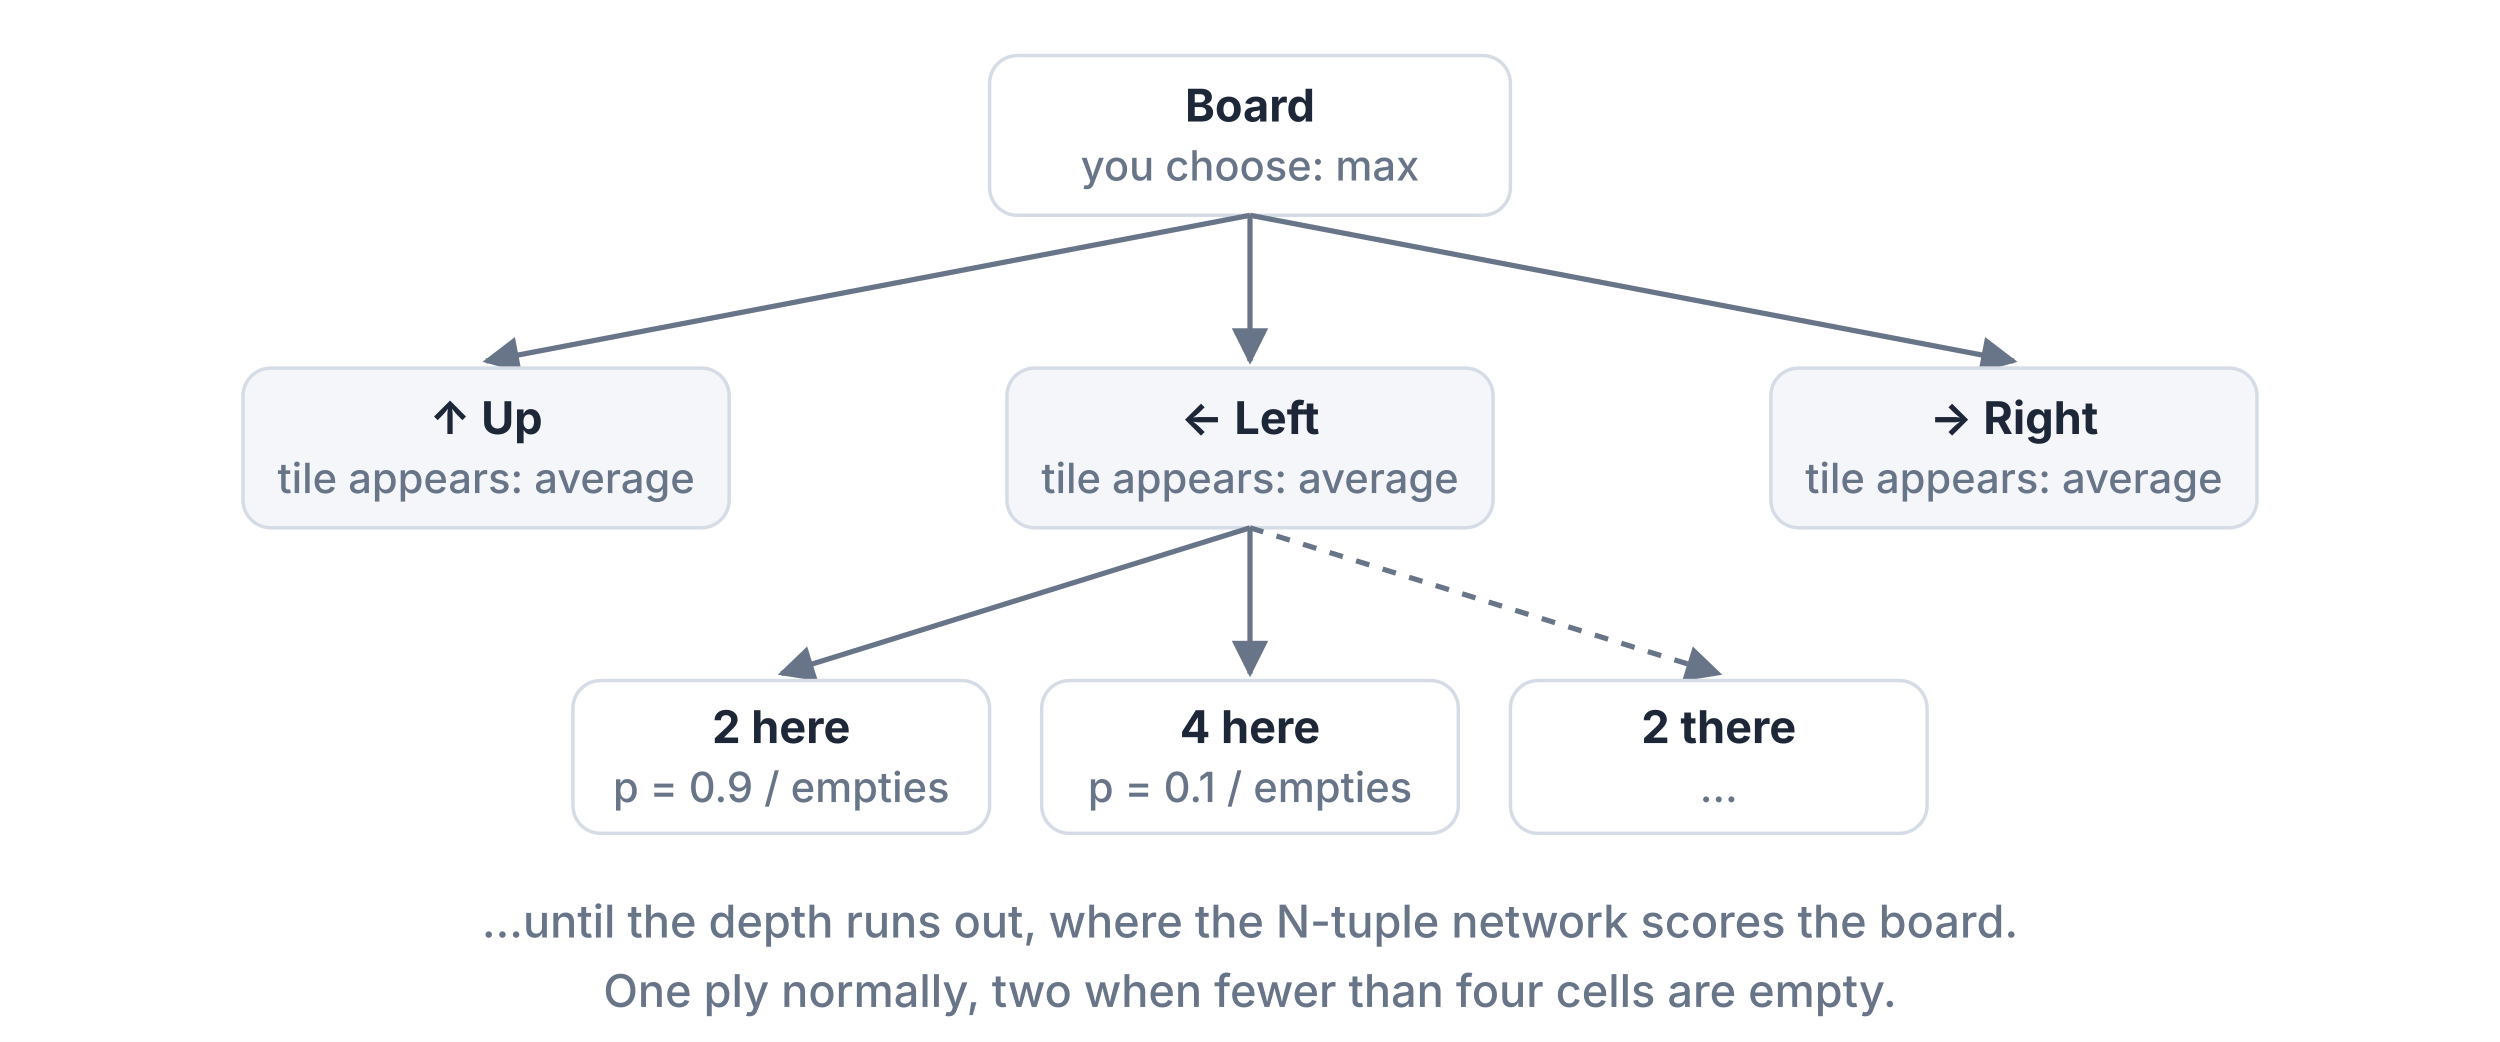
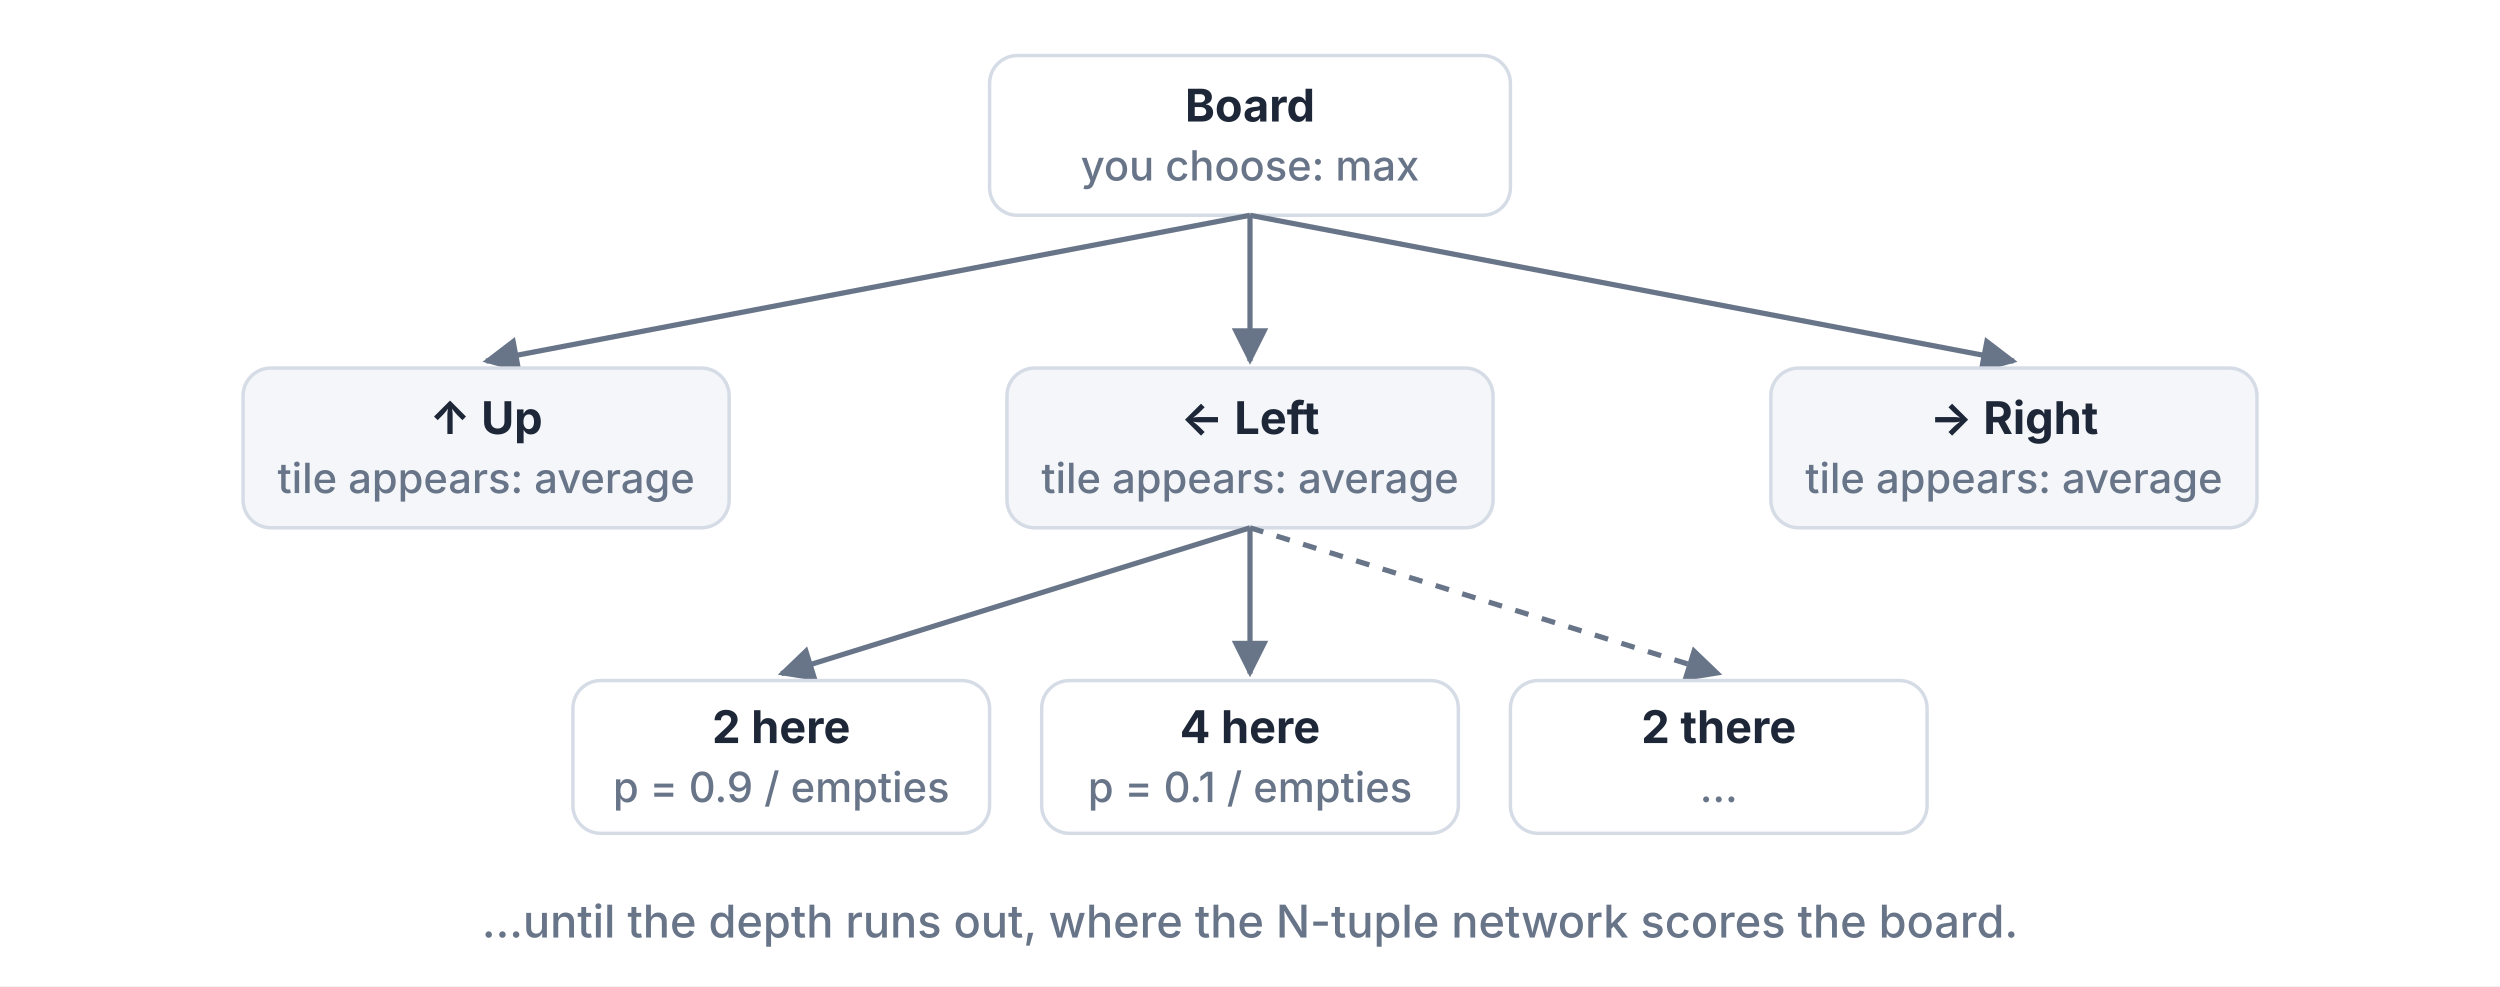
- <svg xmlns="http://www.w3.org/2000/svg" viewBox="0 0 720 300" font-family="Manrope, system-ui, -apple-system, 'Segoe UI', sans-serif">
-   <rect width="720" height="300" fill="#ffffff" />
+ <svg xmlns="http://www.w3.org/2000/svg" viewBox="0 0 720 284" font-family="Manrope, system-ui, -apple-system, 'Segoe UI', sans-serif">
+   <rect width="720" height="284" fill="#ffffff" />
  <defs>
    <marker id="head" viewBox="0 0 10 10" refX="9" refY="5" markerWidth="7" markerHeight="7" orient="auto-start-reverse">
      <path d="M0,0 L10,5 L0,10 z" fill="#687488" />
    </marker>
  </defs>
  <rect x="285" y="16" width="150" height="46" rx="8" fill="#fff" stroke="#d5dce6" />
  <text x="360.0" y="35.0" font-size="13" fill="#1d2738" text-anchor="middle" font-weight="700">Board</text>
  <text x="360.0" y="52.0" font-size="12" fill="#687488" text-anchor="middle" font-weight="500">you choose: max</text>
  <line x1="360" y1="62" x2="140" y2="104" stroke="#687488" stroke-width="1.5" marker-end="url(#head)" />
  <rect x="70" y="106" width="140" height="46" rx="8" fill="#f4f6f9" stroke="#d5dce6" />
  <text x="140.0" y="125.0" font-size="13" fill="#1d2738" text-anchor="middle" font-weight="700">↑ Up</text>
  <text x="140.0" y="142.0" font-size="12" fill="#687488" text-anchor="middle" font-weight="500">tile appears: average</text>
  <line x1="360" y1="62" x2="360" y2="104" stroke="#687488" stroke-width="1.5" marker-end="url(#head)" />
  <rect x="290" y="106" width="140" height="46" rx="8" fill="#f4f6f9" stroke="#d5dce6" />
  <text x="360.0" y="125.0" font-size="13" fill="#1d2738" text-anchor="middle" font-weight="700">← Left</text>
  <text x="360.0" y="142.0" font-size="12" fill="#687488" text-anchor="middle" font-weight="500">tile appears: average</text>
  <line x1="360" y1="62" x2="580" y2="104" stroke="#687488" stroke-width="1.5" marker-end="url(#head)" />
  <rect x="510" y="106" width="140" height="46" rx="8" fill="#f4f6f9" stroke="#d5dce6" />
  <text x="580.0" y="125.0" font-size="13" fill="#1d2738" text-anchor="middle" font-weight="700">→ Right</text>
  <text x="580.0" y="142.0" font-size="12" fill="#687488" text-anchor="middle" font-weight="500">tile appears: average</text>
  <line x1="360" y1="152" x2="225" y2="194" stroke="#687488" stroke-width="1.5" marker-end="url(#head)" />
  <rect x="165" y="196" width="120" height="44" rx="8" fill="#fff" stroke="#d5dce6" />
  <text x="225.0" y="214.0" font-size="13" fill="#1d2738" text-anchor="middle" font-weight="700">2 here</text>
  <text x="225.0" y="231.0" font-size="12" fill="#687488" text-anchor="middle" font-weight="500">p = 0.9 / empties</text>
  <line x1="360" y1="152" x2="360" y2="194" stroke="#687488" stroke-width="1.5" marker-end="url(#head)" />
  <rect x="300" y="196" width="120" height="44" rx="8" fill="#fff" stroke="#d5dce6" />
  <text x="360.0" y="214.0" font-size="13" fill="#1d2738" text-anchor="middle" font-weight="700">4 here</text>
  <text x="360.0" y="231.0" font-size="12" fill="#687488" text-anchor="middle" font-weight="500">p = 0.1 / empties</text>
  <line x1="360" y1="152" x2="495" y2="194" stroke="#687488" stroke-width="1.5" stroke-dasharray="4 4" marker-end="url(#head)" />
  <rect x="435" y="196" width="120" height="44" rx="8" fill="#fff" stroke="#d5dce6" />
  <text x="495.0" y="214.0" font-size="13" fill="#1d2738" text-anchor="middle" font-weight="700">2 there</text>
  <text x="495.0" y="231.0" font-size="12" fill="#687488" text-anchor="middle" font-weight="500">…</text>
  <text x="360.0" y="270.0" font-size="13" fill="#687488" text-anchor="middle" font-weight="500">…until the depth runs out, where the N-tuple network scores the board.</text>
-   <text x="360.0" y="290.0" font-size="13" fill="#687488" text-anchor="middle" font-weight="500">One ply normally, two when fewer than four cells are empty.</text>
</svg>
